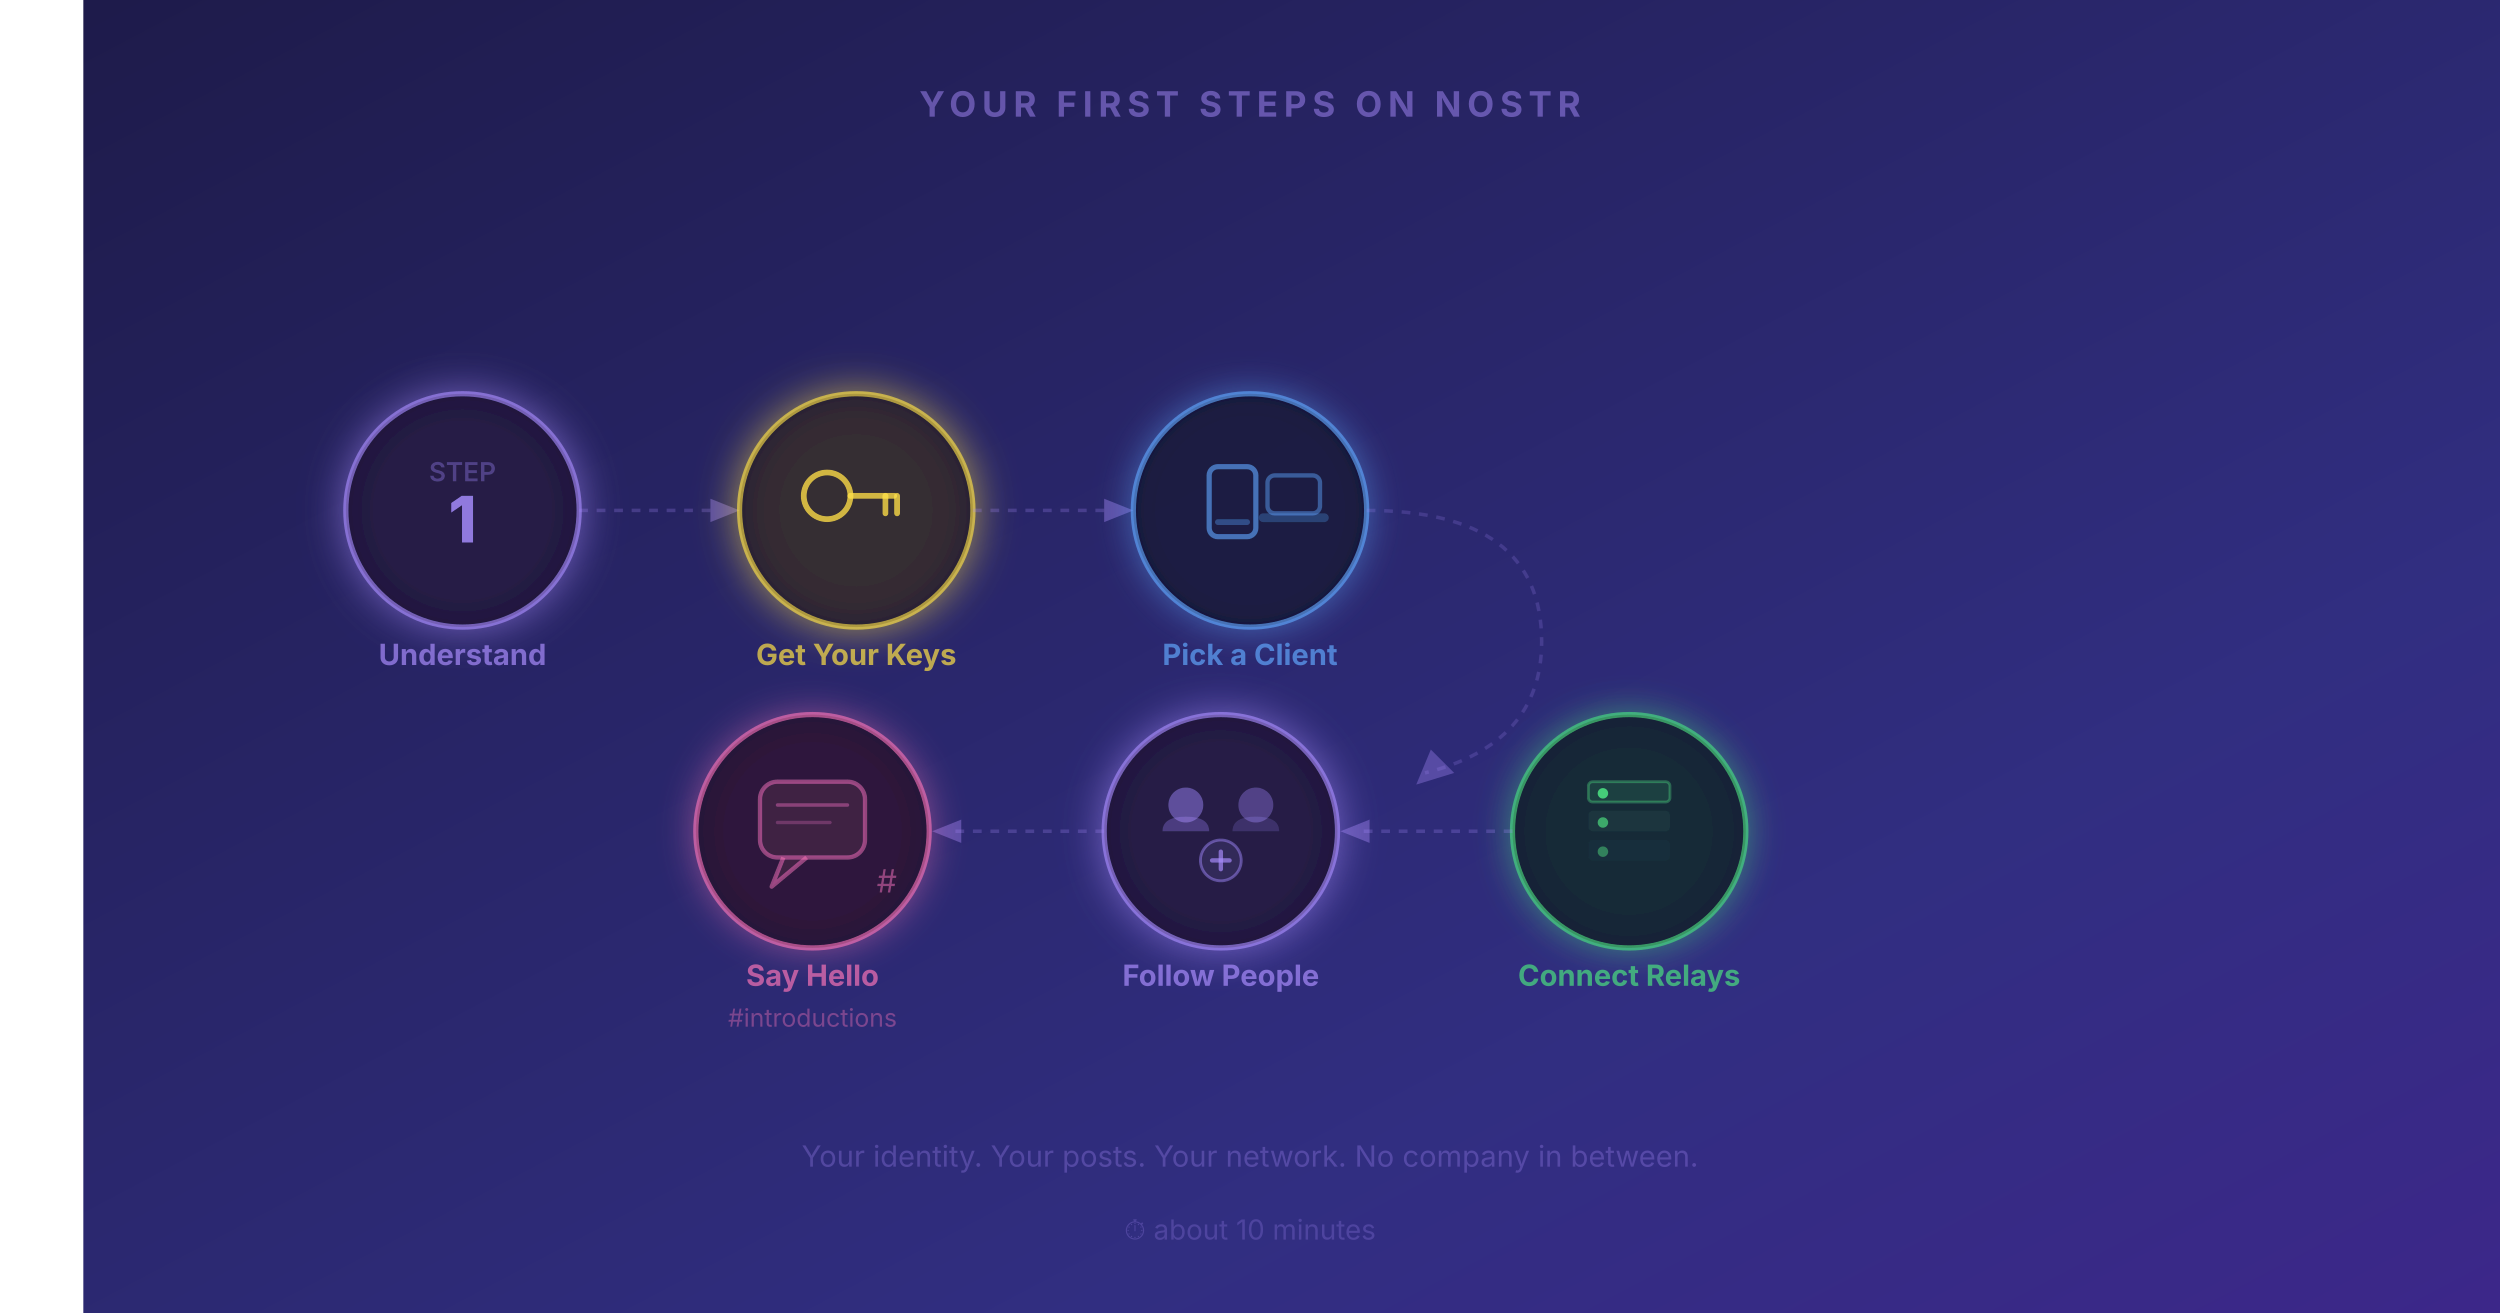
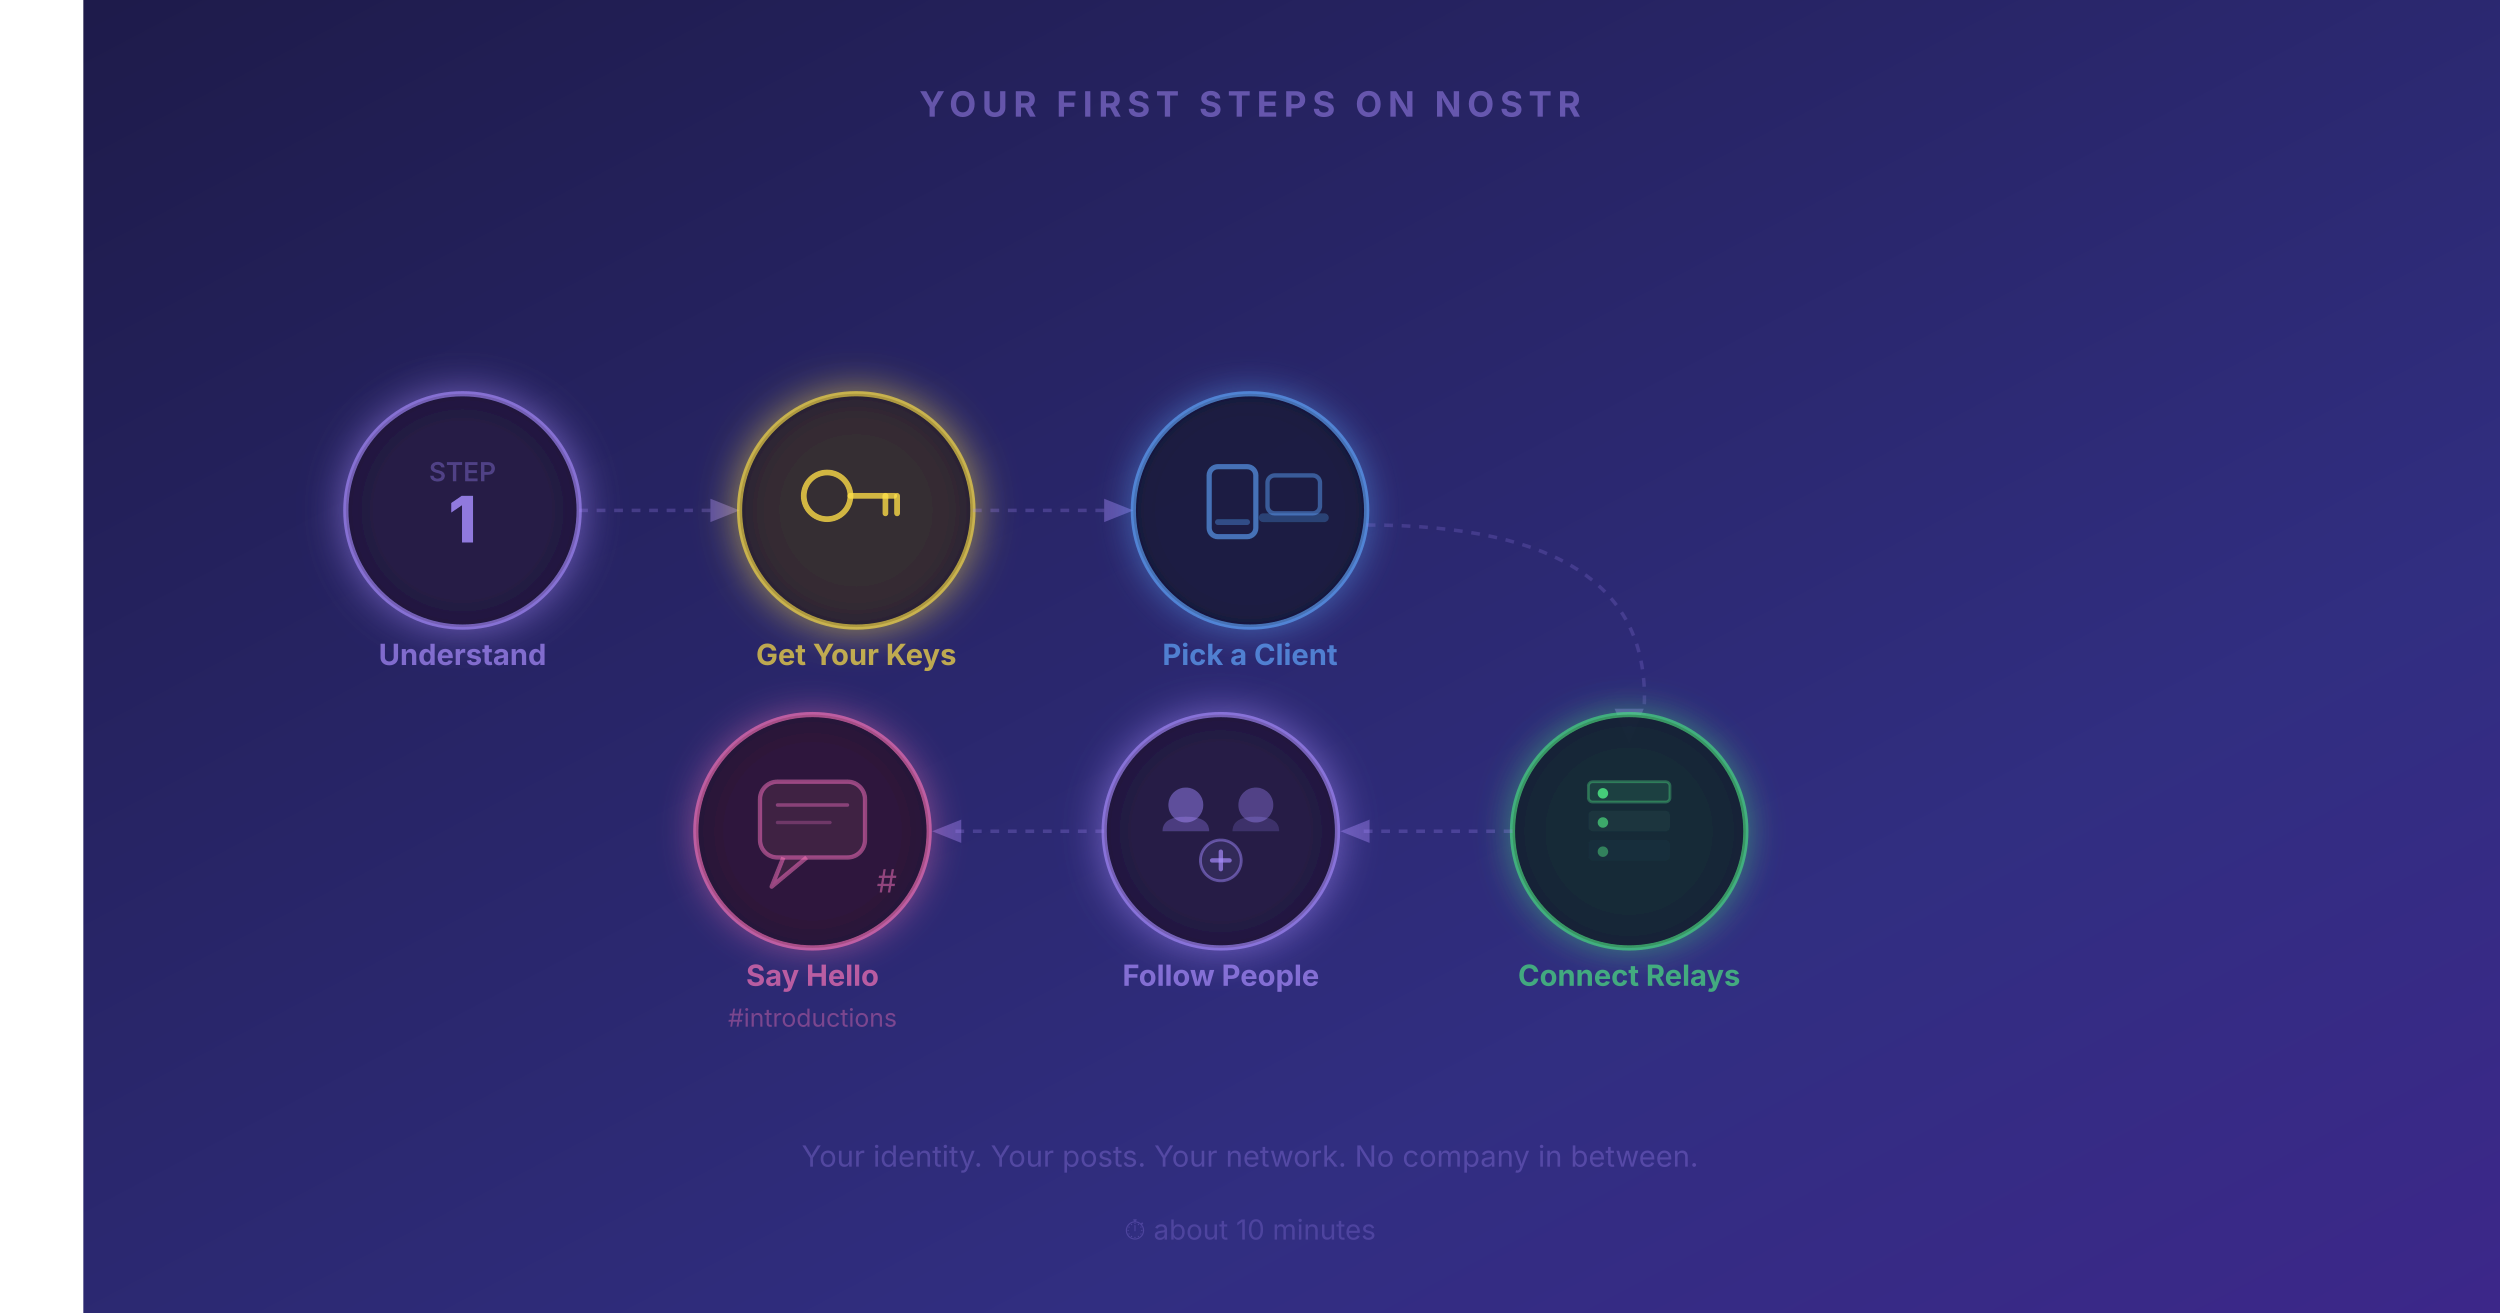
<svg xmlns="http://www.w3.org/2000/svg" width="1200" height="630" viewBox="0 0 800 450">
  <defs>
    <linearGradient id="nfbf-bg" x1="0%" y1="0%" x2="100%" y2="100%">
      <stop offset="0%" style="stop-color:#1e1b4b;stop-opacity:1" />
      <stop offset="50%" style="stop-color:#312e81;stop-opacity:1" />
      <stop offset="100%" style="stop-color:#4c1d95;stop-opacity:1" />
    </linearGradient>
    <filter id="nfbf-step" x="-40%" y="-40%" width="180%" height="180%">
      <feDropShadow dx="0" dy="0" stdDeviation="7" flood-color="#a78bfa" flood-opacity="0.65" />
    </filter>
    <filter id="nfbf-key" x="-50%" y="-50%" width="200%" height="200%">
      <feDropShadow dx="0" dy="0" stdDeviation="7" flood-color="#fde047" flood-opacity="0.65" />
    </filter>
    <filter id="nfbf-app" x="-50%" y="-50%" width="200%" height="200%">
      <feDropShadow dx="0" dy="0" stdDeviation="6" flood-color="#60a5fa" flood-opacity="0.55" />
    </filter>
    <filter id="nfbf-relay" x="-50%" y="-50%" width="200%" height="200%">
      <feDropShadow dx="0" dy="0" stdDeviation="6" flood-color="#4ade80" flood-opacity="0.55" />
    </filter>
    <filter id="nfbf-post" x="-50%" y="-50%" width="200%" height="200%">
      <feDropShadow dx="0" dy="0" stdDeviation="6" flood-color="#f472b6" flood-opacity="0.5" />
    </filter>
  </defs>
  <rect width="1200" height="630" viewBox="0 0 800 450" fill="url(#nfbf-bg)" />
  <text x="400" y="40" font-family="'Inter', sans-serif" font-size="12" font-weight="700" fill="rgba(167,139,250,0.5)" text-anchor="middle" letter-spacing="2">YOUR FIRST STEPS ON NOSTR</text>
  <g filter="url(#nfbf-step)">
    <circle cx="130" cy="175" r="40" fill="rgba(20,15,50,0.95)" stroke="rgba(167,139,250,0.65)" stroke-width="1.8" />
    <text x="130" y="165" font-family="'Inter', sans-serif" font-size="9" font-weight="600" fill="rgba(167,139,250,0.4)" text-anchor="middle">STEP</text>
    <text x="130" y="186" font-family="'Inter', sans-serif" font-size="22" font-weight="800" fill="rgba(167,139,250,0.85)" text-anchor="middle">1</text>
  </g>
  <text x="130" y="228" font-family="'Inter', sans-serif" font-size="10" font-weight="700" fill="rgba(167,139,250,0.7)" text-anchor="middle">Understand</text>
  <line x1="170" y1="175" x2="218" y2="175" stroke="rgba(167,139,250,0.25)" stroke-width="1.2" stroke-dasharray="3,3" />
  <polygon points="215,171 225,175 215,179" fill="rgba(167,139,250,0.4)" />
  <g filter="url(#nfbf-key)">
    <circle cx="265" cy="175" r="40" fill="rgba(20,15,50,0.95)" stroke="rgba(253,224,71,0.65)" stroke-width="1.8" />
    <circle cx="255" cy="170" r="8" fill="none" stroke="rgba(253,224,71,0.8)" stroke-width="2" />
    <line x1="263" y1="170" x2="278" y2="170" stroke="rgba(253,224,71,0.8)" stroke-width="2" stroke-linecap="round" />
    <line x1="275" y1="170" x2="275" y2="176" stroke="rgba(253,224,71,0.8)" stroke-width="2" stroke-linecap="round" />
    <line x1="279" y1="170" x2="279" y2="176" stroke="rgba(253,224,71,0.8)" stroke-width="2" stroke-linecap="round" />
  </g>
  <text x="265" y="228" font-family="'Inter', sans-serif" font-size="10" font-weight="700" fill="rgba(253,224,71,0.7)" text-anchor="middle">Get Your Keys</text>
  <line x1="305" y1="175" x2="353" y2="175" stroke="rgba(167,139,250,0.25)" stroke-width="1.2" stroke-dasharray="3,3" />
  <polygon points="350,171 360,175 350,179" fill="rgba(167,139,250,0.4)" />
  <g filter="url(#nfbf-app)">
    <circle cx="400" cy="175" r="40" fill="rgba(20,15,50,0.95)" stroke="rgba(96,165,250,0.65)" stroke-width="1.8" />
    <rect x="386" y="160" width="16" height="24" rx="3" fill="none" stroke="rgba(96,165,250,0.65)" stroke-width="1.8" />
    <rect x="388" y="178" width="12" height="2" rx="1" fill="rgba(96,165,250,0.4)" />
    <rect x="406" y="163" width="18" height="13" rx="2.5" fill="none" stroke="rgba(96,165,250,0.5)" stroke-width="1.5" />
    <rect x="403" y="176" width="24" height="3" rx="1.5" fill="rgba(96,165,250,0.3)" />
  </g>
  <text x="400" y="228" font-family="'Inter', sans-serif" font-size="10" font-weight="700" fill="rgba(96,165,250,0.7)" text-anchor="middle">Pick a Client</text>
-   <path d="M 440,175 Q 500,175 500,220 Q 500,255 460,265" fill="none" stroke="rgba(167,139,250,0.2)" stroke-width="1.2" stroke-dasharray="3,3" />
-   <polygon points="457,269 462,257 470,265" fill="rgba(167,139,250,0.35)" />
+   <path d="M 440,180 Q 540,180 535,245" fill="none" stroke="rgba(167,139,250,0.2)" stroke-width="1.2" stroke-dasharray="3,3" />
+   <polygon points="525,243 530,255 535,243" fill="rgba(167,139,250,0.35)" />
  <g filter="url(#nfbf-relay)">
    <circle cx="530" cy="285" r="40" fill="rgba(20,15,50,0.95)" stroke="rgba(74,222,128,0.65)" stroke-width="1.8" />
    <rect x="516" y="268" width="28" height="7" rx="1.5" fill="rgba(74,222,128,0.18)" stroke="rgba(74,222,128,0.4)" stroke-width="1" />
    <rect x="516" y="278" width="28" height="7" rx="1.5" fill="rgba(74,222,128,0.12)" />
    <rect x="516" y="288" width="28" height="7" rx="1.5" fill="rgba(74,222,128,0.08)" />
    <circle cx="521" cy="272" r="1.8" fill="rgba(74,222,128,0.9)" />
    <circle cx="521" cy="282" r="1.8" fill="rgba(74,222,128,0.7)" />
    <circle cx="521" cy="292" r="1.8" fill="rgba(74,222,128,0.5)" />
  </g>
  <text x="530" y="338" font-family="'Inter', sans-serif" font-size="10" font-weight="700" fill="rgba(74,222,128,0.7)" text-anchor="middle">Connect Relays</text>
  <line x1="490" y1="285" x2="438" y2="285" stroke="rgba(167,139,250,0.25)" stroke-width="1.2" stroke-dasharray="3,3" />
  <polygon points="441,281 431,285 441,289" fill="rgba(167,139,250,0.4)" />
  <g filter="url(#nfbf-step)">
    <circle cx="390" cy="285" r="40" fill="rgba(20,15,50,0.95)" stroke="rgba(167,139,250,0.65)" stroke-width="1.8" />
    <circle cx="378" cy="276" r="6" fill="rgba(167,139,250,0.5)" />
    <path d="M370,285 Q370,280 378,280 Q386,280 386,285" fill="rgba(167,139,250,0.35)" />
    <circle cx="402" cy="276" r="6" fill="rgba(167,139,250,0.4)" />
    <path d="M394,285 Q394,280 402,280 Q410,280 410,285" fill="rgba(167,139,250,0.25)" />
    <circle cx="390" cy="295" r="7" fill="rgba(167,139,250,0.15)" stroke="rgba(167,139,250,0.5)" stroke-width="1" />
    <line x1="387" y1="295" x2="393" y2="295" stroke="rgba(167,139,250,0.7)" stroke-width="1.5" stroke-linecap="round" />
    <line x1="390" y1="292" x2="390" y2="298" stroke="rgba(167,139,250,0.7)" stroke-width="1.5" stroke-linecap="round" />
  </g>
  <text x="390" y="338" font-family="'Inter', sans-serif" font-size="10" font-weight="700" fill="rgba(167,139,250,0.7)" text-anchor="middle">Follow People</text>
  <line x1="350" y1="285" x2="298" y2="285" stroke="rgba(167,139,250,0.25)" stroke-width="1.2" stroke-dasharray="3,3" />
  <polygon points="301,281 291,285 301,289" fill="rgba(167,139,250,0.4)" />
  <g filter="url(#nfbf-post)">
    <circle cx="250" cy="285" r="40" fill="rgba(20,15,50,0.95)" stroke="rgba(244,114,182,0.65)" stroke-width="1.8" />
    <rect x="232" y="268" width="36" height="26" rx="6" fill="rgba(244,114,182,0.12)" stroke="rgba(244,114,182,0.55)" stroke-width="1.5" />
    <path d="M240,294 L236,304 L248,294" fill="rgba(244,114,182,0.12)" stroke="rgba(244,114,182,0.55)" stroke-width="1.5" stroke-linejoin="round" />
    <line x1="238" y1="276" x2="262" y2="276" stroke="rgba(244,114,182,0.45)" stroke-width="1.2" stroke-linecap="round" />
    <line x1="238" y1="282" x2="256" y2="282" stroke="rgba(244,114,182,0.3)" stroke-width="1.2" stroke-linecap="round" />
    <text x="272" y="306" font-family="'Inter', sans-serif" font-size="11" fill="rgba(244,114,182,0.55)">#</text>
  </g>
  <text x="250" y="338" font-family="'Inter', sans-serif" font-size="10" font-weight="700" fill="rgba(244,114,182,0.7)" text-anchor="middle">Say Hello</text>
  <text x="250" y="352" font-family="'Inter', sans-serif" font-size="8.5" fill="rgba(244,114,182,0.4)" text-anchor="middle">#introductions</text>
  <text x="400" y="400" font-family="'Inter', sans-serif" font-size="10" fill="rgba(167,139,250,0.3)" text-anchor="middle">Your identity. Your posts. Your network. No company in between.</text>
  <text x="400" y="425" font-family="'Inter', sans-serif" font-size="9.5" fill="rgba(167,139,250,0.25)" text-anchor="middle">⏱ about 10 minutes</text>
</svg>
